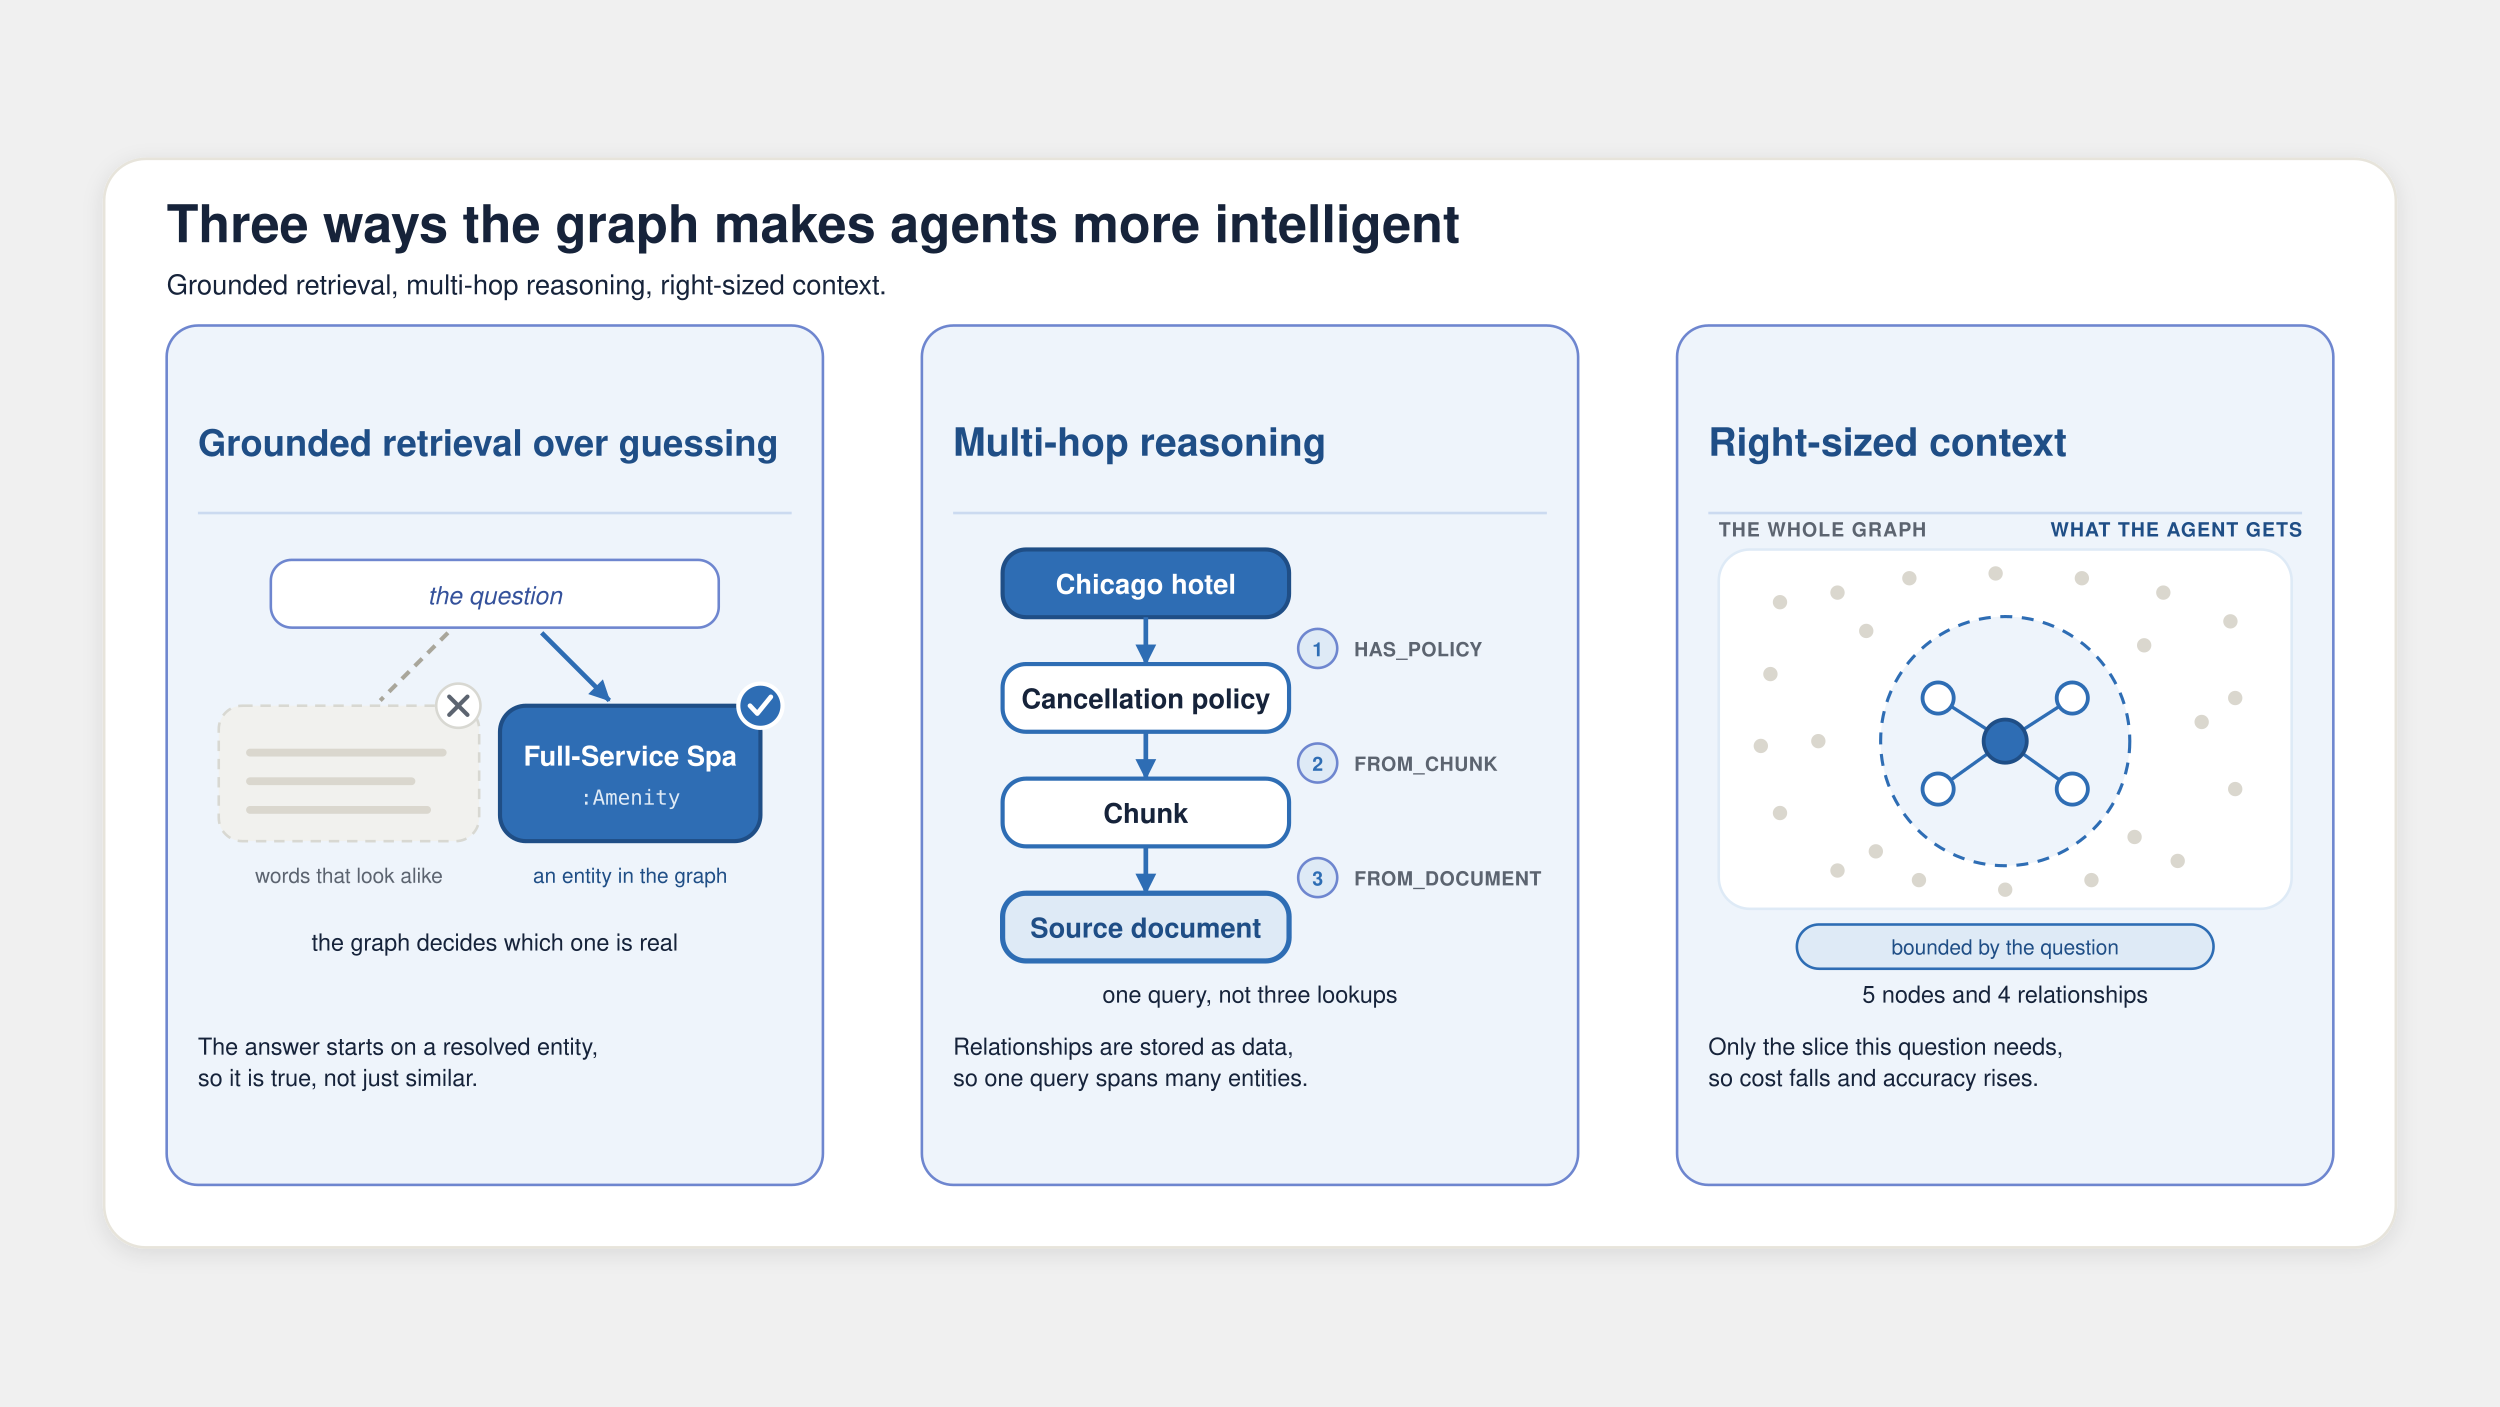
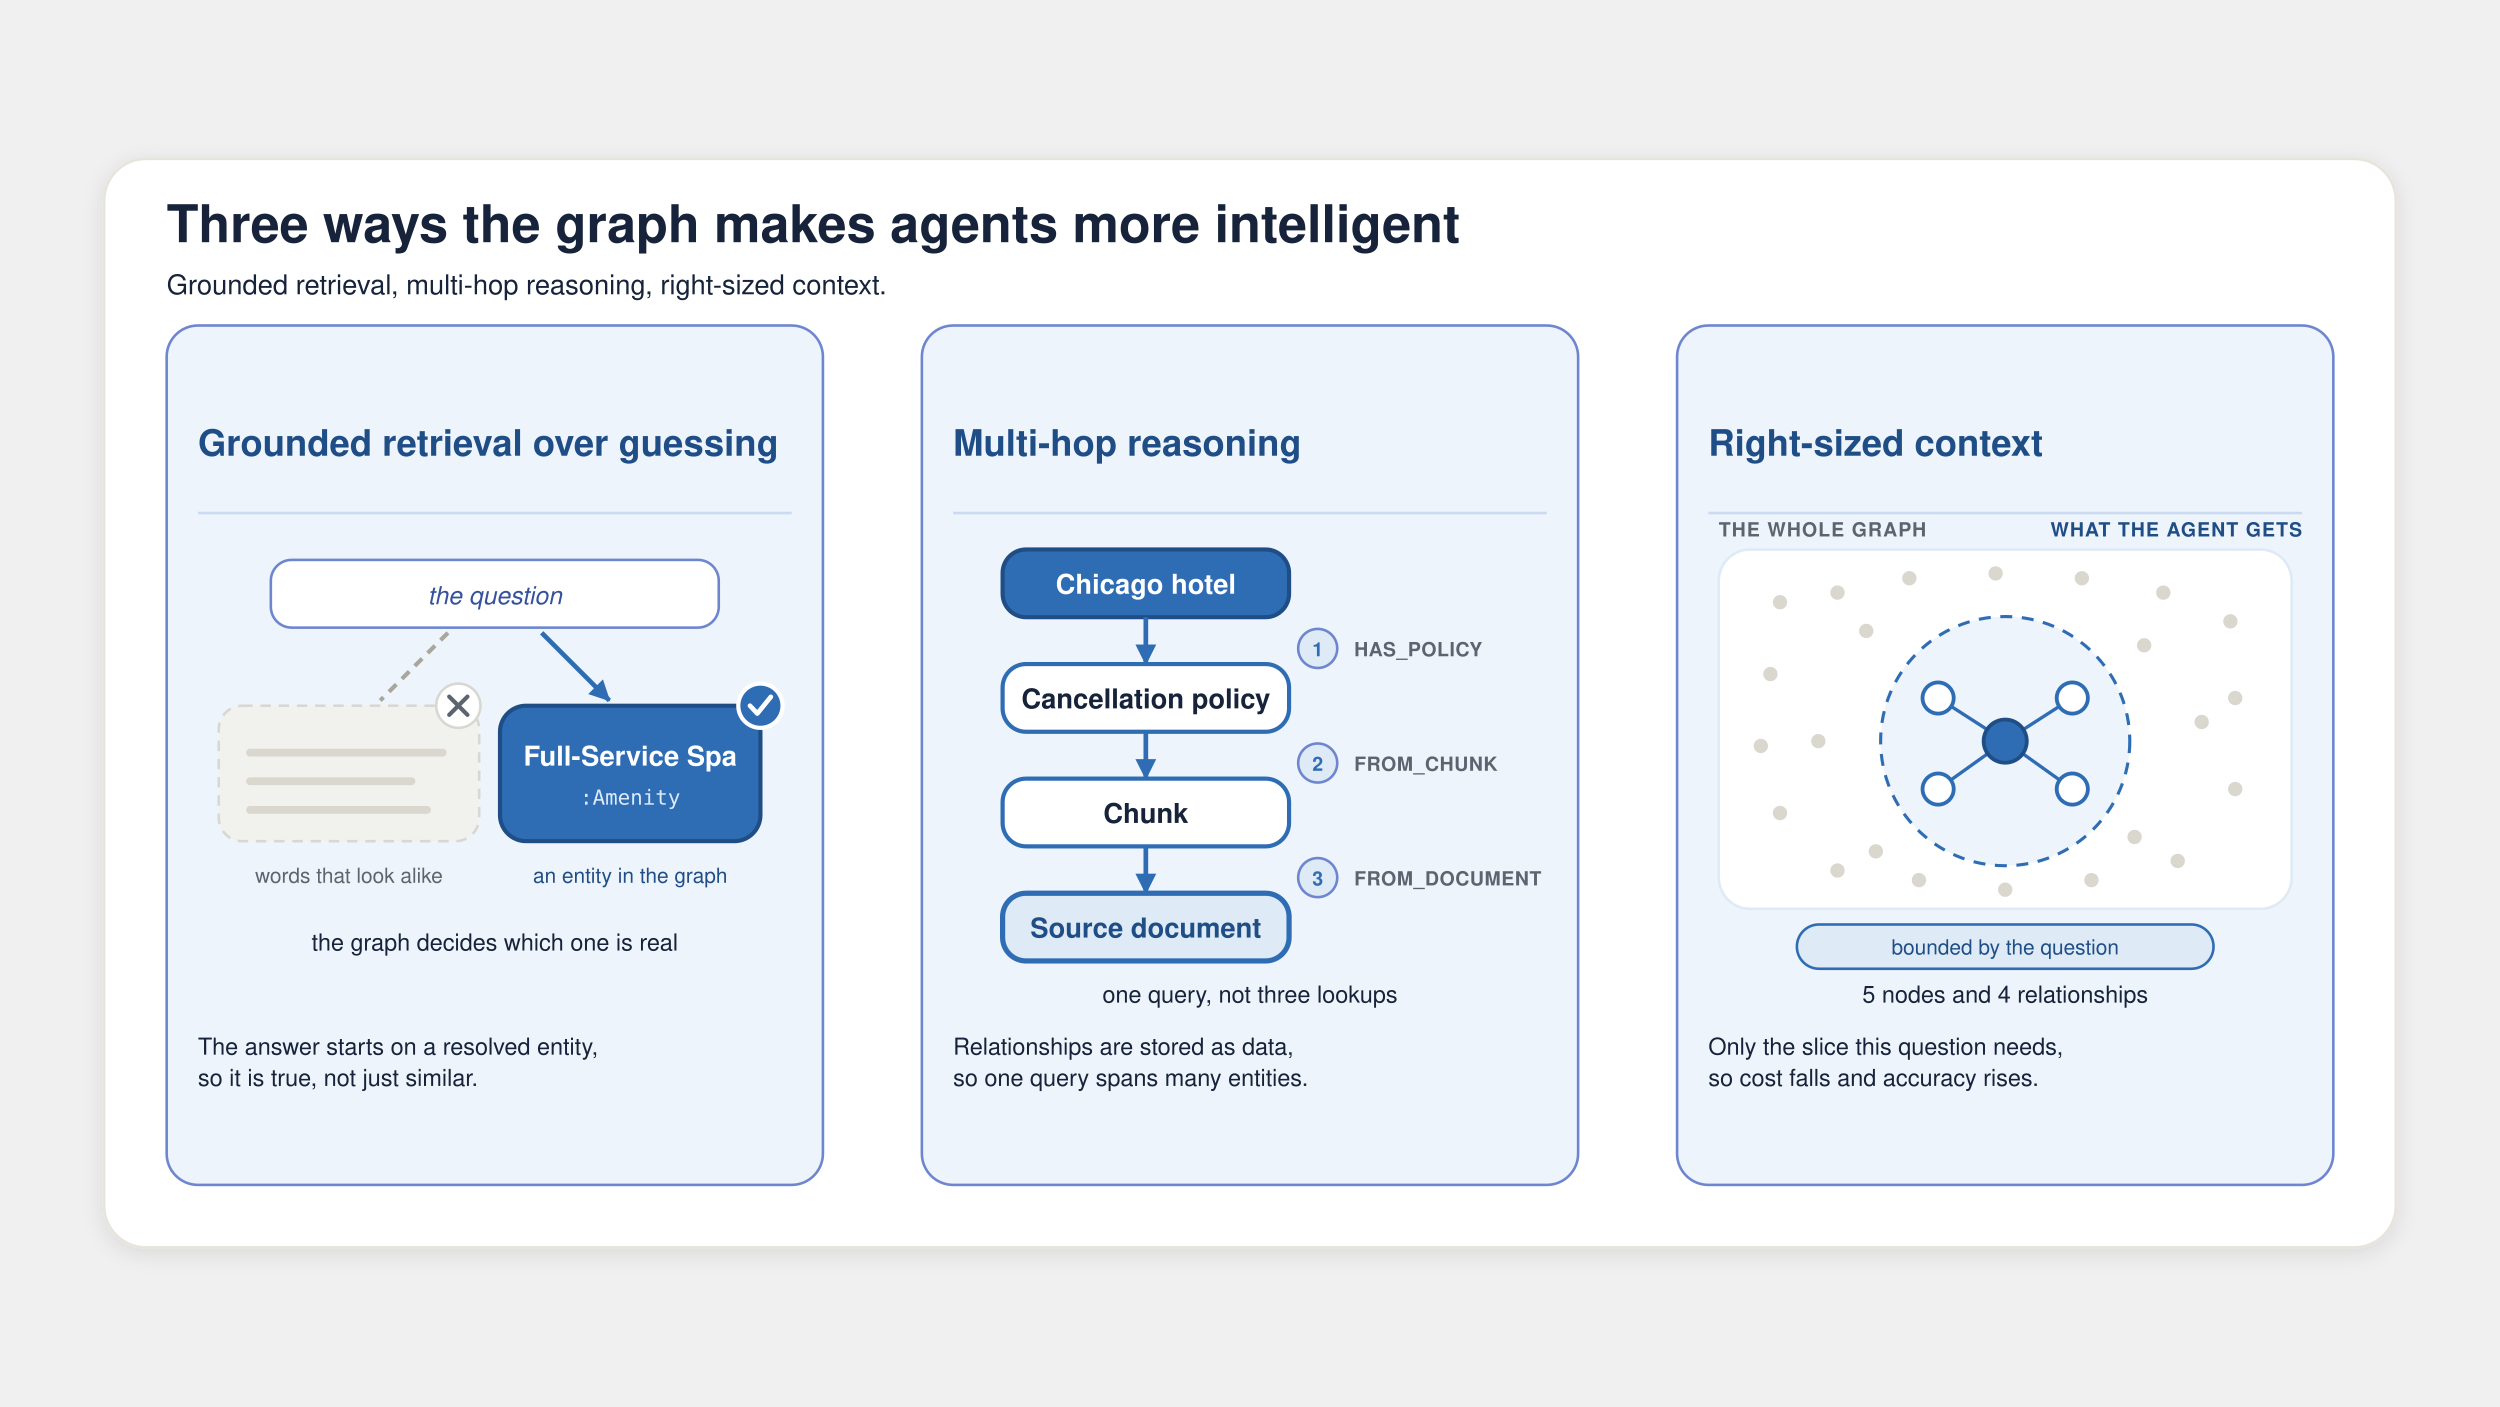
<svg xmlns="http://www.w3.org/2000/svg" viewBox="0 -29 960 540" font-family="'Helvetica Neue', Helvetica, Arial, sans-serif">
  <defs>
    <filter id="sh" x="-10%" y="-10%" width="120%" height="130%">
      <feDropShadow dx="0" dy="2" stdDeviation="4" flood-color="#1a1a1a" flood-opacity="0.10" />
    </filter>
    <marker id="arrowBlue" markerWidth="9" markerHeight="9" refX="7.5" refY="4" orient="auto" markerUnits="userSpaceOnUse">
      <path d="M0,0 L8,4 L0,8 Z" fill="#2E6DB4" />
    </marker>
    <marker id="arrowGray" markerWidth="9" markerHeight="9" refX="7.5" refY="4" orient="auto" markerUnits="userSpaceOnUse">
      <path d="M0,0 L8,4 L0,8 Z" fill="#8A8A8A" />
    </marker>
  </defs>
  <rect x="40" y="32" width="880" height="418" rx="16" fill="#FFFFFF" stroke="#E7E4DB" filter="url(#sh)" />
  <text x="64" y="64" fill="#16233A" font-size="20" font-weight="700">Three ways the graph makes agents more intelligent</text>
  <text x="64" y="84" fill="#16233A" font-size="10.5">Grounded retrieval, multi-hop reasoning, right-sized context.</text>
  <rect x="64" y="96" width="252" height="330" rx="12" fill="#EEF4FB" stroke="#6E86CF" />
  <text x="76" y="146" fill="#1F4E86" font-size="14" font-weight="700">Grounded retrieval over guessing</text>
  <line x1="76" y1="168" x2="304" y2="168" stroke="#CBDAF0" />
  <rect x="104" y="186" width="172" height="26" rx="8" fill="#FFFFFF" stroke="#6E86CF" />
  <text x="190" y="203" fill="#34519B" font-size="9.5" font-style="italic" text-anchor="middle">the question</text>
  <line x1="172" y1="214" x2="146" y2="240" stroke="#A9A69B" stroke-width="1.6" stroke-dasharray="4 3" />
  <line x1="208" y1="214" x2="234" y2="240" stroke="#2E6DB4" stroke-width="1.8" marker-end="url(#arrowBlue)" />
  <rect x="84" y="242" width="100" height="52" rx="9" fill="#F1F1EE" stroke="#D8D8D2" stroke-dasharray="4 3" />
  <g stroke="#DAD7CE" stroke-width="3" stroke-linecap="round">
    <line x1="96" y1="260" x2="170" y2="260" />
    <line x1="96" y1="271" x2="158" y2="271" />
    <line x1="96" y1="282" x2="164" y2="282" />
  </g>
  <circle cx="176" cy="242" r="8.5" fill="#FFFFFF" stroke="#D8D8D2" />
  <g stroke="#5C6470" stroke-width="1.6" stroke-linecap="round">
    <line x1="172.5" y1="238.5" x2="179.5" y2="245.5" />
    <line x1="179.5" y1="238.5" x2="172.5" y2="245.5" />
  </g>
  <rect x="192" y="242" width="100" height="52" rx="10" fill="#2E6DB4" stroke="#1F4E86" stroke-width="1.6" />
  <text x="242" y="265" fill="#FFFFFF" font-size="10.5" font-weight="700" text-anchor="middle">Full-Service Spa</text>
  <text x="242" y="280" fill="#DEEAF6" font-size="8" text-anchor="middle" font-family="'SF Mono',Menlo,monospace">:Amenity</text>
  <circle cx="292" cy="242" r="8.5" fill="#2E6DB4" stroke="#FFFFFF" stroke-width="1.6" />
  <path d="M288,242 L290.8,245 L296,238.6" fill="none" stroke="#FFFFFF" stroke-width="1.8" stroke-linecap="round" stroke-linejoin="round" />
  <text x="134" y="310" fill="#5C6470" font-size="8" text-anchor="middle">words that look alike</text>
  <text x="242" y="310" fill="#1F4E86" font-size="8" text-anchor="middle">an entity in the graph</text>
  <text x="190" y="336" fill="#16233A" font-size="9" text-anchor="middle">the graph decides which one is real</text>
  <text x="76" y="376" fill="#16233A" font-size="9">
    <tspan x="76" dy="0">The answer starts on a resolved entity,</tspan>
    <tspan x="76" dy="12">so it is true, not just similar.</tspan>
  </text>
  <rect x="354" y="96" width="252" height="330" rx="12" fill="#EEF4FB" stroke="#6E86CF" />
-   <text x="366" y="146" fill="#1F4E86" font-size="15" font-weight="700">Multi-hop reasoning</text>
+   <text x="366" y="146" fill="#1F4E86" font-size="14" font-weight="700">Multi-hop reasoning</text>
  <line x1="366" y1="168" x2="594" y2="168" stroke="#CBDAF0" />
  <rect x="385" y="182" width="110" height="26" rx="9" fill="#2E6DB4" stroke="#1F4E86" stroke-width="1.6" />
  <text x="440" y="199" fill="#FFFFFF" font-size="10.5" font-weight="700" text-anchor="middle">Chicago hotel</text>
  <line x1="440" y1="208" x2="440" y2="226" stroke="#2E6DB4" stroke-width="1.8" marker-end="url(#arrowBlue)" />
  <circle cx="506" cy="220" r="7.5" fill="#DEEAF6" stroke="#6E86CF" />
  <text x="506" y="223" fill="#2E6DB4" font-size="7.5" font-weight="700" text-anchor="middle">1</text>
  <text x="520" y="223" fill="#5C6470" font-size="7.5" font-weight="700" letter-spacing="0.2">HAS_POLICY</text>
  <rect x="385" y="226" width="110" height="26" rx="9" fill="#FFFFFF" stroke="#2E6DB4" stroke-width="1.6" />
  <text x="440" y="243" fill="#16233A" font-size="10.5" font-weight="600" text-anchor="middle">Cancellation policy</text>
  <line x1="440" y1="252" x2="440" y2="270" stroke="#2E6DB4" stroke-width="1.8" marker-end="url(#arrowBlue)" />
  <circle cx="506" cy="264" r="7.5" fill="#DEEAF6" stroke="#6E86CF" />
  <text x="506" y="267" fill="#2E6DB4" font-size="7.5" font-weight="700" text-anchor="middle">2</text>
  <text x="520" y="267" fill="#5C6470" font-size="7.5" font-weight="700" letter-spacing="0.2">FROM_CHUNK</text>
  <rect x="385" y="270" width="110" height="26" rx="9" fill="#FFFFFF" stroke="#2E6DB4" stroke-width="1.6" />
  <text x="440" y="287" fill="#16233A" font-size="10.5" font-weight="600" text-anchor="middle">Chunk</text>
  <line x1="440" y1="296" x2="440" y2="314" stroke="#2E6DB4" stroke-width="1.8" marker-end="url(#arrowBlue)" />
  <circle cx="506" cy="308" r="7.5" fill="#DEEAF6" stroke="#6E86CF" />
  <text x="506" y="311" fill="#2E6DB4" font-size="7.5" font-weight="700" text-anchor="middle">3</text>
  <text x="520" y="311" fill="#5C6470" font-size="7.5" font-weight="700" letter-spacing="0.2">FROM_DOCUMENT</text>
  <rect x="385" y="314" width="110" height="26" rx="9" fill="#DEEAF6" stroke="#2E6DB4" stroke-width="2" />
  <text x="440" y="331" fill="#1F4E86" font-size="10.5" font-weight="700" text-anchor="middle">Source document</text>
  <text x="480" y="356" fill="#16233A" font-size="9" text-anchor="middle">one query, not three lookups</text>
  <text x="366" y="376" fill="#16233A" font-size="9">
    <tspan x="366" dy="0">Relationships are stored as data,</tspan>
    <tspan x="366" dy="12">so one query spans many entities.</tspan>
  </text>
  <rect x="644" y="96" width="252" height="330" rx="12" fill="#EEF4FB" stroke="#6E86CF" />
-   <text x="656" y="146" fill="#1F4E86" font-size="15" font-weight="700">Right-sized context</text>
+   <text x="656" y="146" fill="#1F4E86" font-size="14" font-weight="700">Right-sized context</text>
  <line x1="656" y1="168" x2="884" y2="168" stroke="#CBDAF0" />
  <text x="660" y="177" fill="#5C6470" font-size="7.5" font-weight="700" letter-spacing="0.4">THE WHOLE GRAPH</text>
  <text x="884" y="177" fill="#1F4E86" font-size="7.5" font-weight="700" letter-spacing="0.4" text-anchor="end">WHAT THE AGENT GETS</text>
  <rect x="660" y="182" width="220" height="138" rx="12" fill="#FFFFFF" stroke="#DEEAF6" />
  <g transform="translate(0,-34) translate(770,285) scale(0.92) translate(-770,-285)">
    <g fill="#DAD7CE">
      <circle cx="676" cy="232" r="3" />
      <circle cx="700" cy="228" r="3" />
      <circle cx="730" cy="222" r="3" />
      <circle cx="766" cy="220" r="3" />
      <circle cx="802" cy="222" r="3" />
      <circle cx="836" cy="228" r="3" />
      <circle cx="864" cy="240" r="3" />
      <circle cx="712" cy="244" r="3" />
      <circle cx="828" cy="250" r="3" />
      <circle cx="672" cy="262" r="3" />
      <circle cx="692" cy="290" r="3" />
      <circle cx="668" cy="292" r="3" />
      <circle cx="852" cy="282" r="3" />
      <circle cx="866" cy="272" r="3" />
      <circle cx="866" cy="310" r="3" />
      <circle cx="676" cy="320" r="3" />
      <circle cx="716" cy="336" r="3" />
      <circle cx="824" cy="330" r="3" />
      <circle cx="700" cy="344" r="3" />
      <circle cx="734" cy="348" r="3" />
      <circle cx="770" cy="352" r="3" />
      <circle cx="806" cy="348" r="3" />
      <circle cx="842" cy="340" r="3" />
    </g>
    <circle cx="770" cy="290" r="52" fill="#EEF4FB" stroke="#2E6DB4" stroke-width="1.3" stroke-dasharray="5 4" />
    <g stroke="#2E6DB4" stroke-width="1.4">
      <line x1="770" y1="290" x2="742" y2="272" />
      <line x1="770" y1="290" x2="798" y2="272" />
      <line x1="770" y1="290" x2="742" y2="310" />
      <line x1="770" y1="290" x2="798" y2="310" />
    </g>
    <g fill="#FFFFFF" stroke="#2E6DB4" stroke-width="1.6">
      <circle cx="742" cy="272" r="6.5" />
      <circle cx="798" cy="272" r="6.5" />
      <circle cx="742" cy="310" r="6.5" />
      <circle cx="798" cy="310" r="6.5" />
    </g>
    <circle cx="770" cy="290" r="9" fill="#2E6DB4" stroke="#1F4E86" stroke-width="1.6" />
  </g>
  <rect x="690" y="326" width="160" height="17" rx="8.5" fill="#DEEAF6" stroke="#2E6DB4" />
  <text x="770" y="337.5" fill="#1F4E86" font-size="8" text-anchor="middle">bounded by the question</text>
  <text x="770" y="356" fill="#16233A" font-size="9" text-anchor="middle">5 nodes and 4 relationships</text>
  <text x="656" y="376" fill="#16233A" font-size="9">
    <tspan x="656" dy="0">Only the slice this question needs,</tspan>
    <tspan x="656" dy="12">so cost falls and accuracy rises.</tspan>
  </text>
</svg>
